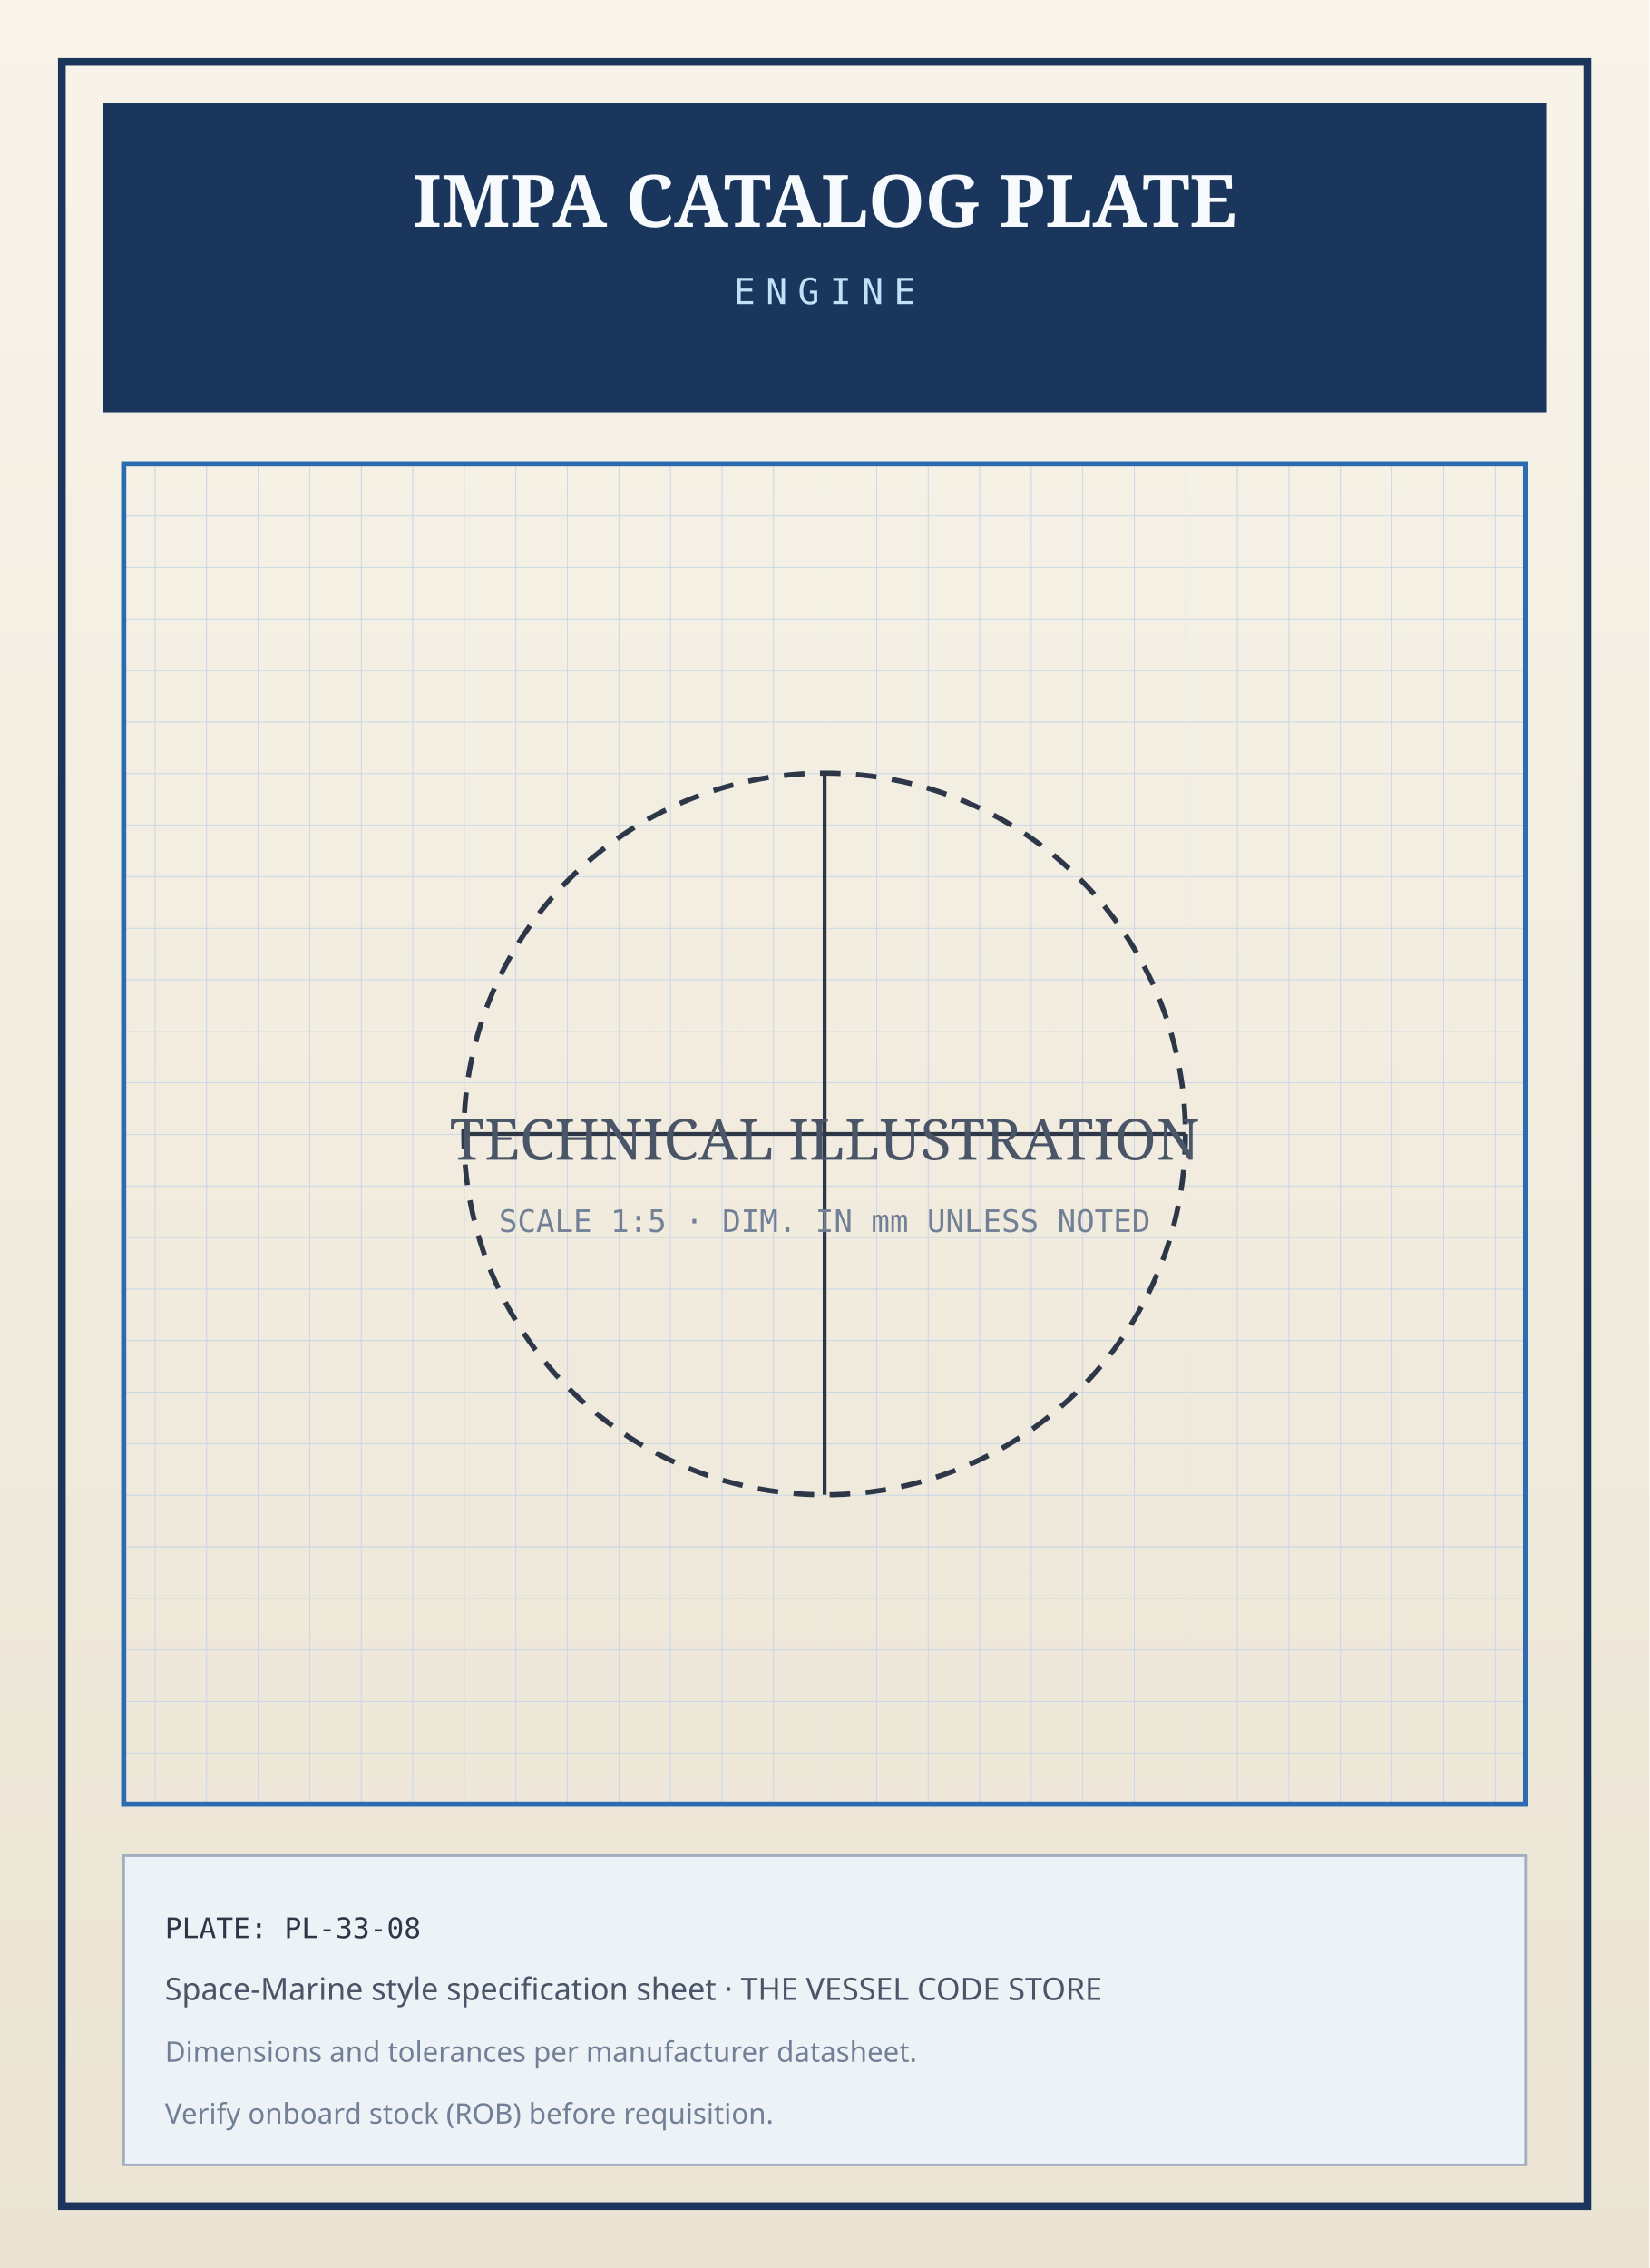
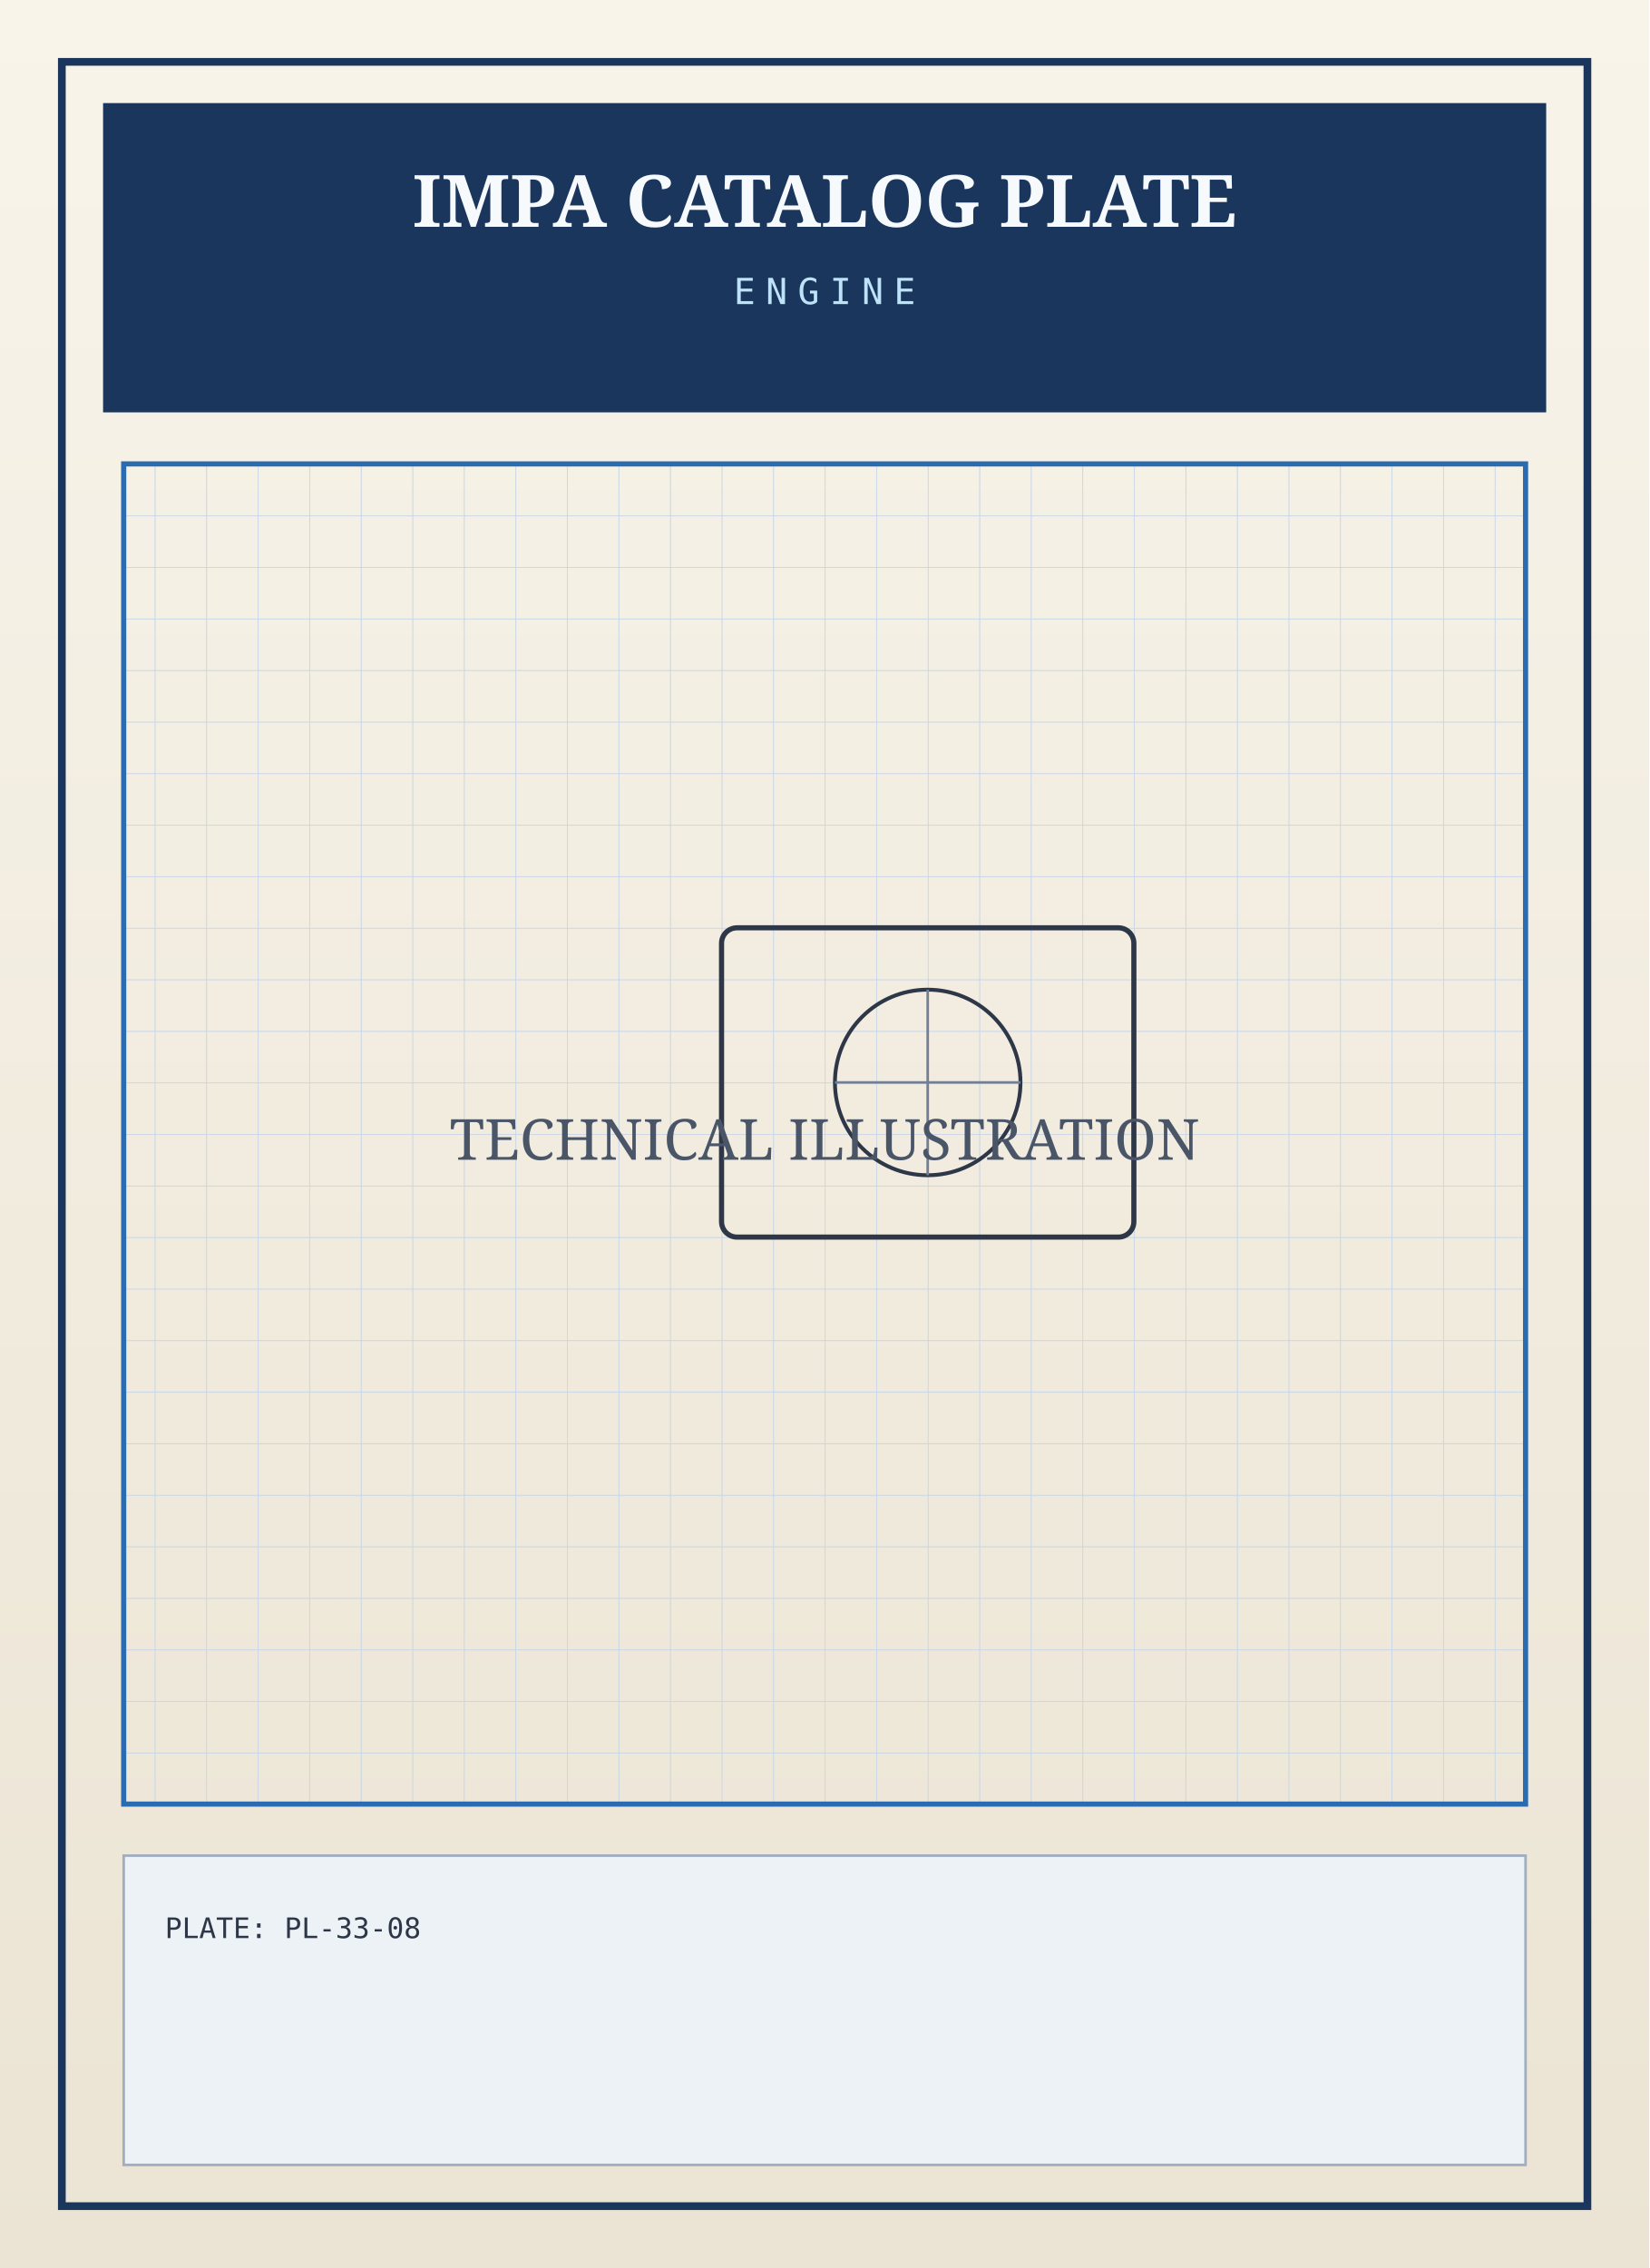
<svg xmlns="http://www.w3.org/2000/svg" viewBox="0 0 640 880" role="img" aria-label="ENGINE catalog plate">
  <defs>
    <pattern id="grid" width="20" height="20" patternUnits="userSpaceOnUse">
      <path d="M 20 0 L 0 0 0 20" fill="none" stroke="#c5d4e8" stroke-width="0.6" />
    </pattern>
    <linearGradient id="paper" x1="0" y1="0" x2="0" y2="1">
      <stop offset="0%" stop-color="#f8f4ea" />
      <stop offset="100%" stop-color="#ebe4d4" />
    </linearGradient>
  </defs>
  <rect width="640" height="880" fill="url(#paper)" />
  <rect x="24" y="24" width="592" height="832" fill="none" stroke="#1a365d" stroke-width="3" />
  <rect x="40" y="40" width="560" height="120" fill="#1a365d" />
  <text x="320" y="88" text-anchor="middle" fill="#f7fafc" font-family="Georgia, serif" font-size="28" font-weight="700">IMPA CATALOG PLATE</text>
  <text x="320" y="118" text-anchor="middle" fill="#bee3f8" font-family="ui-monospace, monospace" font-size="14" letter-spacing="4">ENGINE</text>
  <rect x="48" y="180" width="544" height="520" fill="url(#grid)" stroke="#2b6cb0" stroke-width="2" />
-   <circle cx="320" cy="440" r="140" fill="none" stroke="#2d3748" stroke-width="2" stroke-dasharray="8 6" />
-   <line x1="180" y1="440" x2="460" y2="440" stroke="#2d3748" stroke-width="1.5" />
-   <line x1="320" y1="300" x2="320" y2="580" stroke="#2d3748" stroke-width="1.5" />
+   <rect x="280" y="360" width="160" height="120" rx="6" fill="none" stroke="#2d3748" stroke-width="2" />
+   <circle cx="360" cy="420" r="36" fill="none" stroke="#2d3748" stroke-width="1.5" />
+   <line x1="324" y1="420" x2="396" y2="420" stroke="#718096" stroke-width="1" />
+   <line x1="360" y1="384" x2="360" y2="456" stroke="#718096" stroke-width="1" />
  <text x="320" y="450" text-anchor="middle" fill="#4a5568" font-family="Georgia, serif" font-size="22">TECHNICAL ILLUSTRATION</text>
-   <text x="320" y="478" text-anchor="middle" fill="#718096" font-family="ui-monospace, monospace" font-size="12">SCALE 1:5 · DIM. IN mm UNLESS NOTED</text>
  <rect x="48" y="720" width="544" height="120" fill="#edf2f7" stroke="#a0aec0" stroke-width="1" />
  <text x="64" y="752" fill="#2d3748" font-family="ui-monospace, monospace" font-size="11">PLATE: PL-33-08</text>
-   <text x="64" y="776" fill="#4a5568" font-family="ui-sans-serif, system-ui" font-size="12">Space-Marine style specification sheet · THE VESSEL CODE STORE</text>
-   <text x="64" y="800" fill="#718096" font-family="ui-sans-serif, system-ui" font-size="11">Dimensions and tolerances per manufacturer datasheet.</text>
-   <text x="64" y="824" fill="#718096" font-family="ui-sans-serif, system-ui" font-size="11">Verify onboard stock (ROB) before requisition.</text>
</svg>
